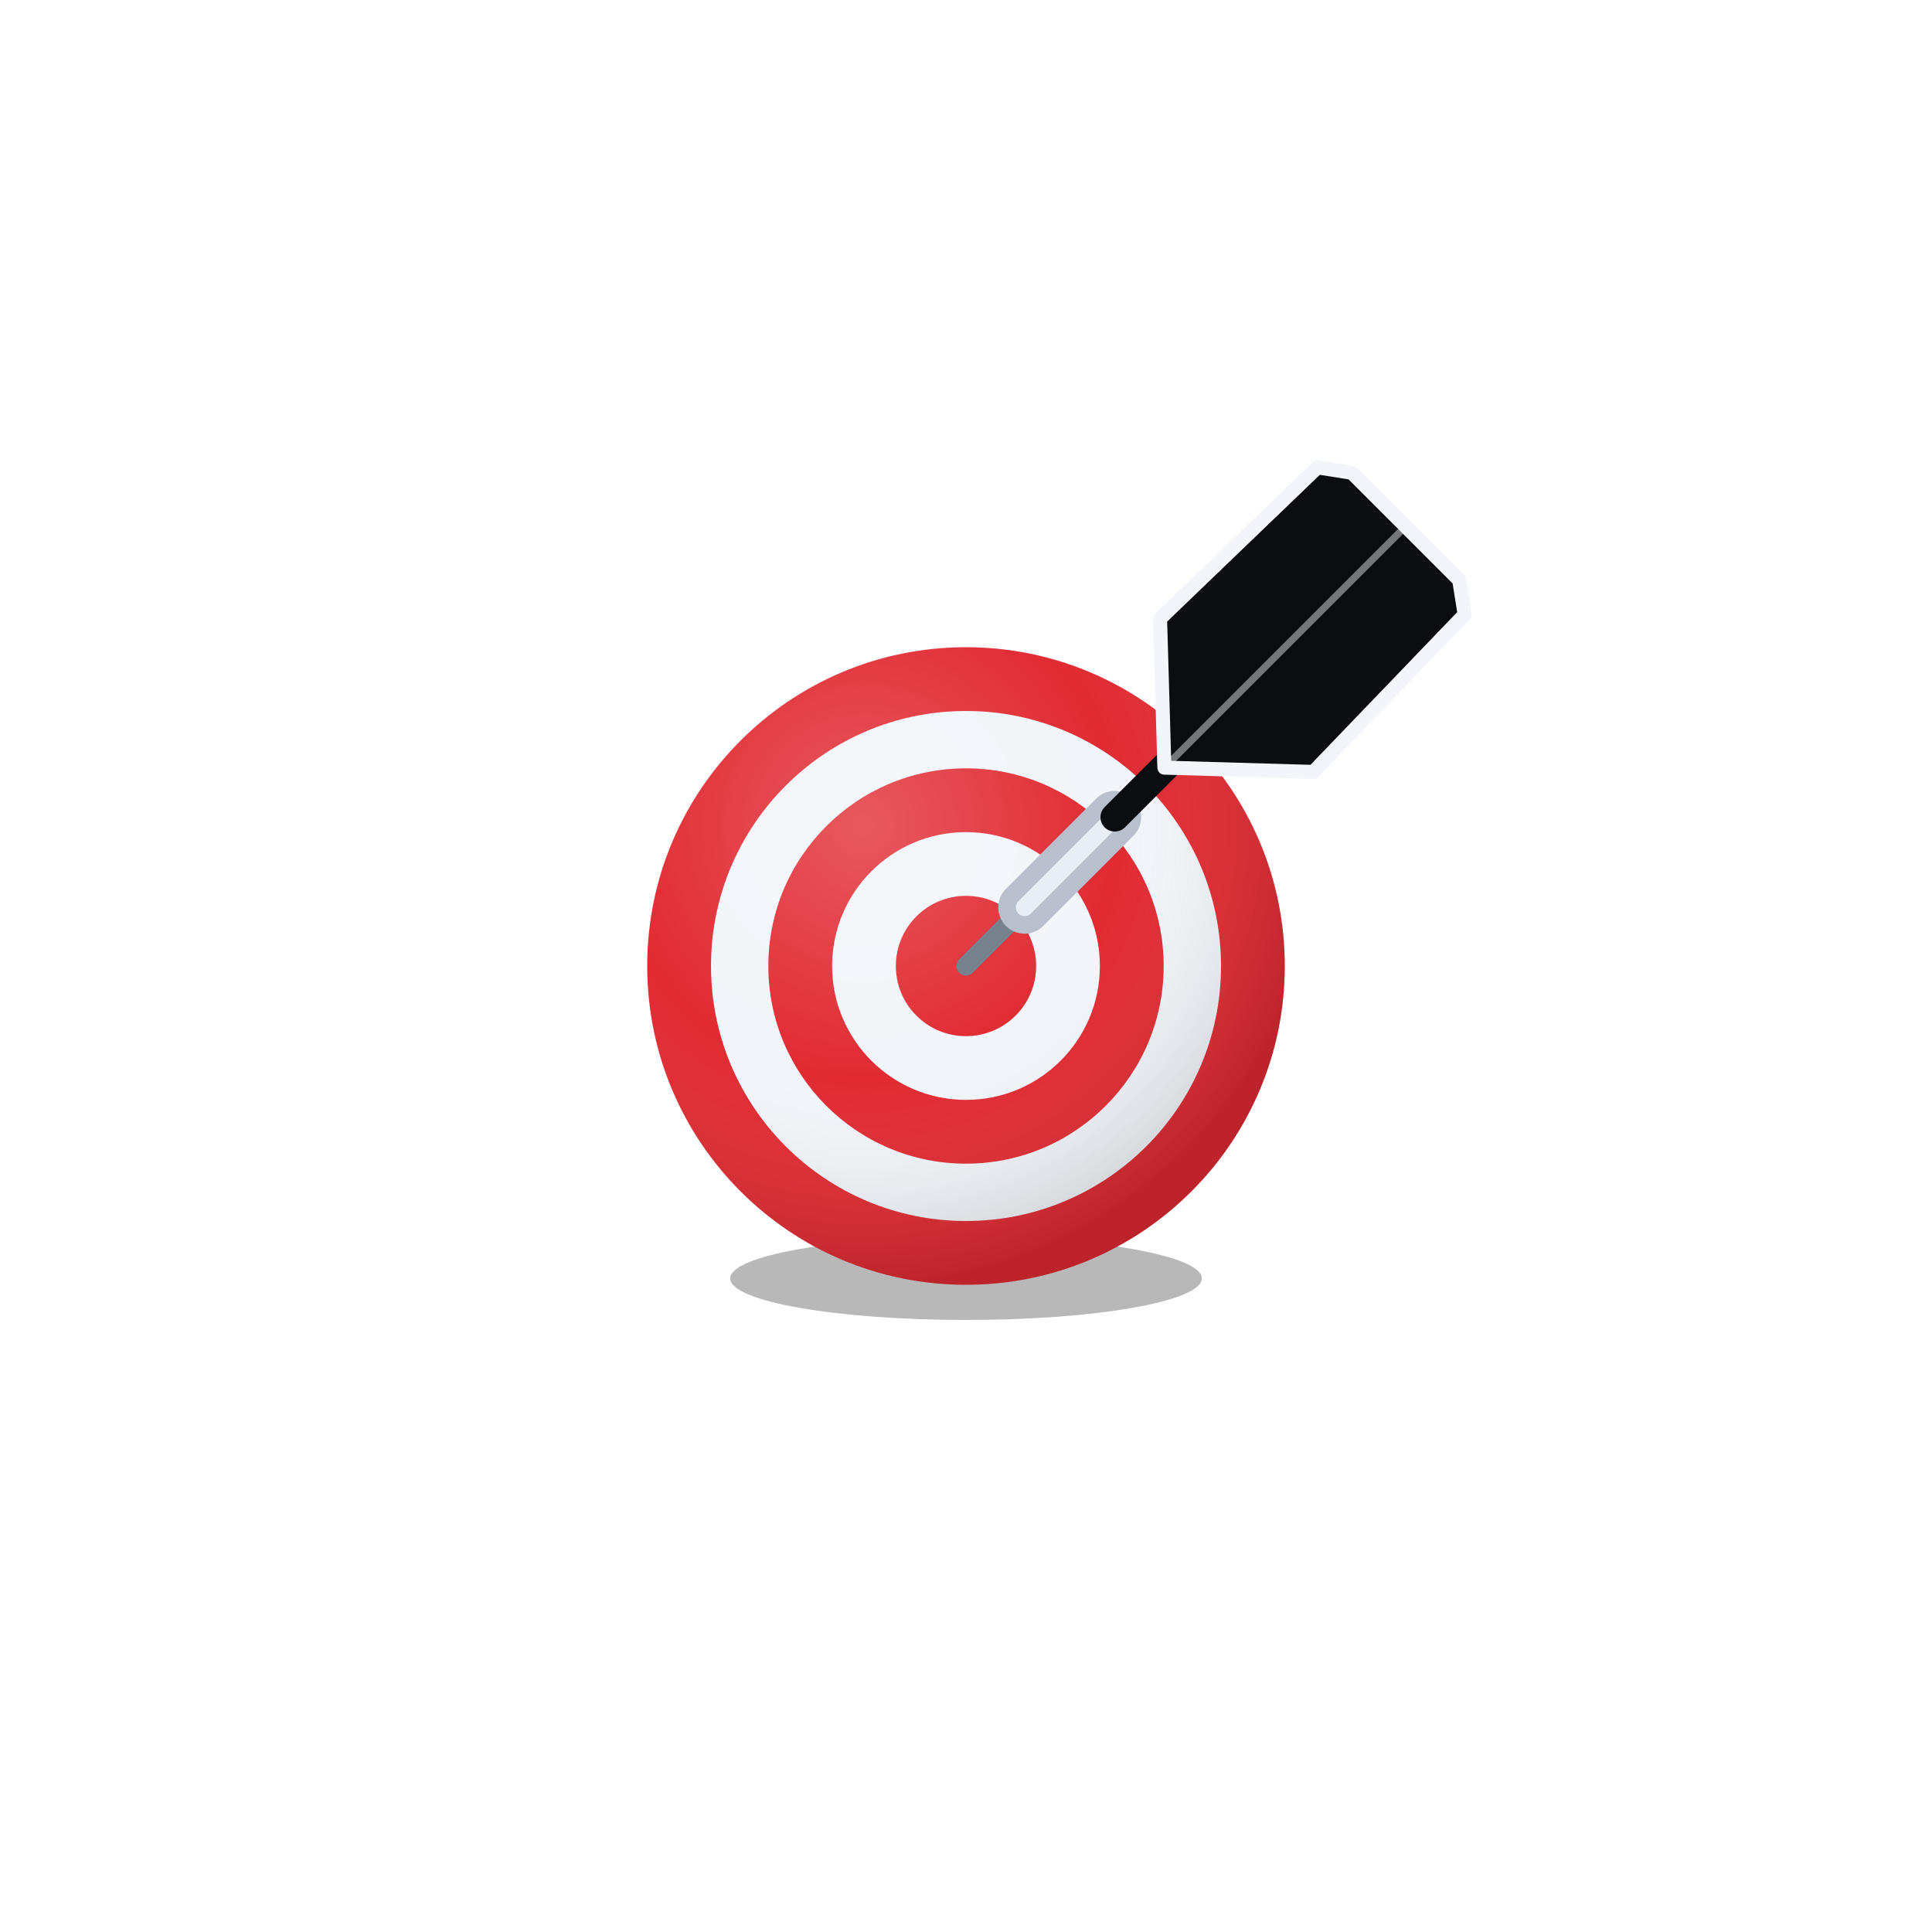
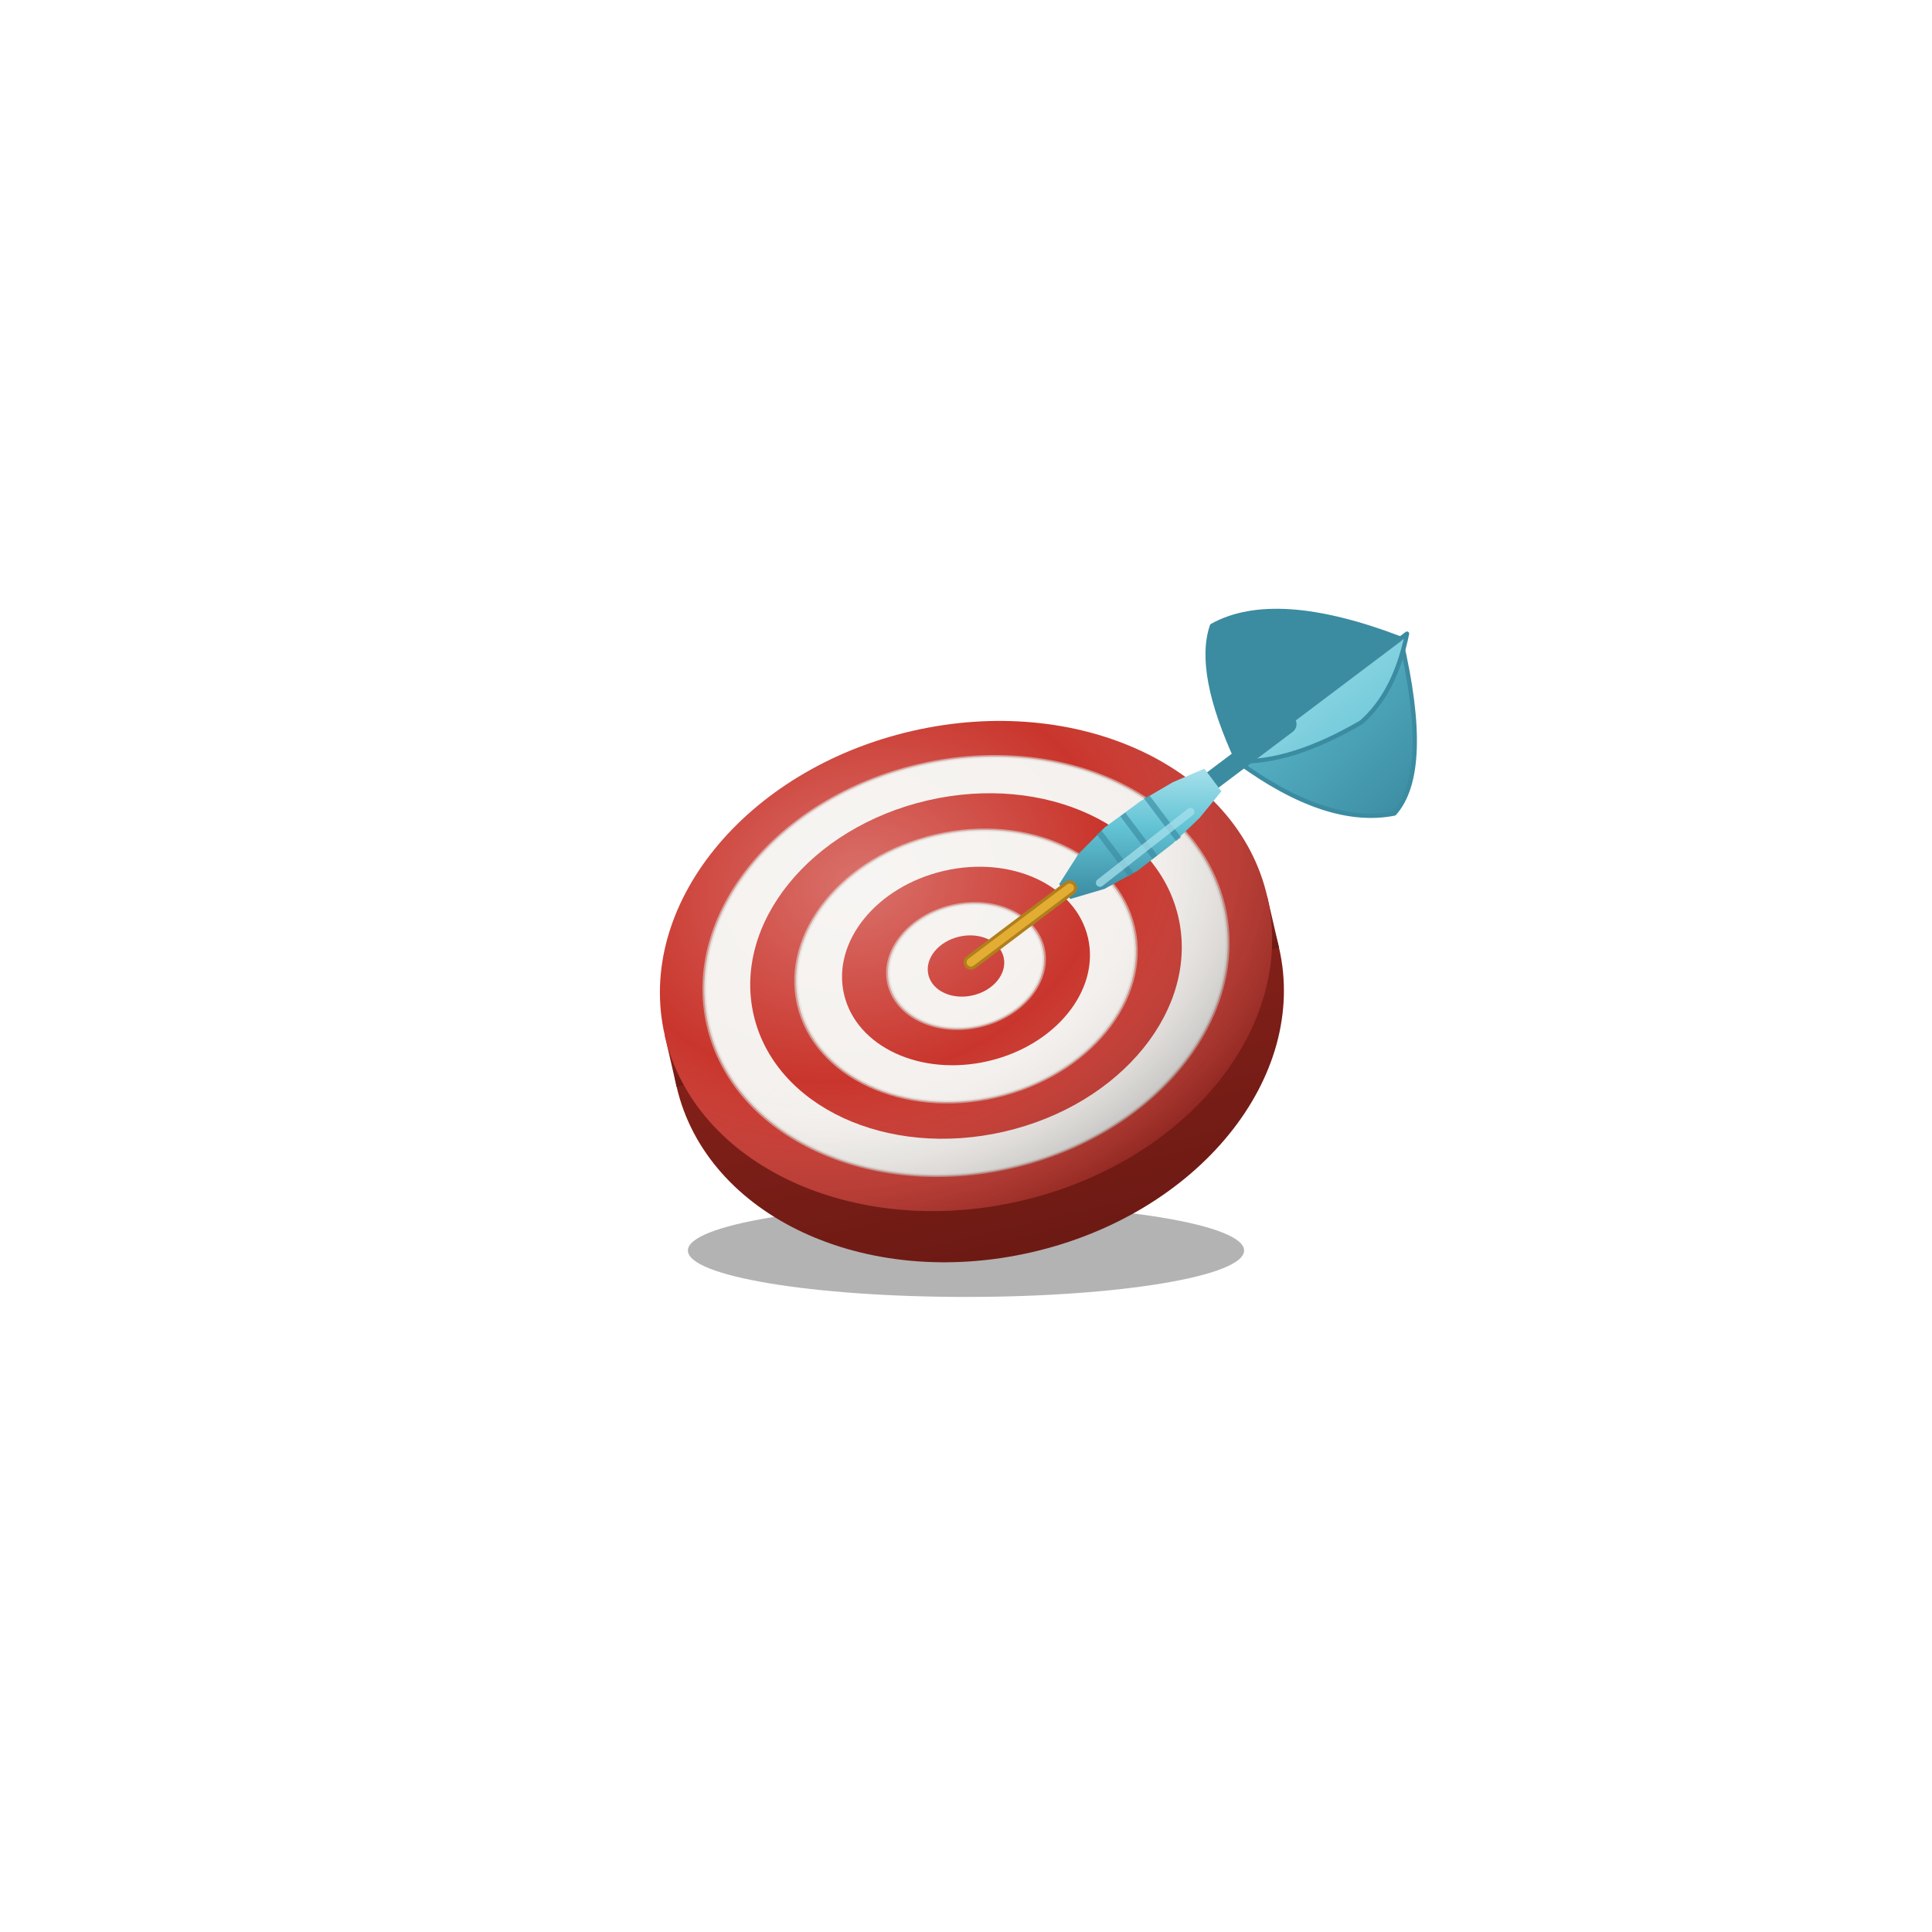
<svg xmlns="http://www.w3.org/2000/svg" viewBox="0 0 512 512" width="512" height="512" role="img" aria-label="Darts TV Guide">
  <defs>
-     <radialGradient id="bgg" cx="50%" cy="36%" r="80%">
+     <radialGradient id="bg" cx="50%" cy="36%" r="80%">
      <stop offset="0" stop-color="#272c36" />
      <stop offset="1" stop-color="#13161d" />
    </radialGradient>
-     <radialGradient id="sheen" cx="34%" cy="28%" r="72%">
-       <stop offset="0" stop-color="#fff" stop-opacity=".22" />
-       <stop offset="0.55" stop-color="#fff" stop-opacity="0" />
-       <stop offset="1" stop-color="#000" stop-opacity=".16" />
+     <linearGradient id="rim" x1="0" y1="0" x2="0" y2="1">
+       <stop offset="0" stop-color="#96251e" />
+       <stop offset="1" stop-color="#6d1a14" />
+     </linearGradient>
+     <radialGradient id="face" cx="36%" cy="28%" r="78%">
+       <stop offset="0" stop-color="#fff" stop-opacity=".30" />
+       <stop offset="0.52" stop-color="#fff" stop-opacity="0" />
+       <stop offset="1" stop-color="#000" stop-opacity=".30" />
    </radialGradient>
+     <linearGradient id="barrel" x1="0" y1="0" x2="0" y2="1">
+       <stop offset="0" stop-color="#a6e0ec" />
+       <stop offset="0.45" stop-color="#62c3d4" />
+       <stop offset="1" stop-color="#3b8ba1" />
+     </linearGradient>
+     <linearGradient id="vaneA" x1="0" y1="0" x2="1" y2="1">
+       <stop offset="0" stop-color="#a6e0ec" />
+       <stop offset="1" stop-color="#62c3d4" />
+     </linearGradient>
+     <linearGradient id="vaneB" x1="0" y1="0" x2="1" y2="1">
+       <stop offset="0" stop-color="#62c3d4" />
+       <stop offset="1" stop-color="#3b8ba1" />
+     </linearGradient>
  </defs>
-   <ellipse cx="256.0" cy="338.8" rx="62.5" ry="11.0" fill="#000" opacity=".28" />
-   <circle cx="256.0" cy="256.0" r="84.48" fill="#e12a32" />
-   <circle cx="256.0" cy="256.0" r="67.58" fill="#f2f5f9" />
-   <circle cx="256.0" cy="256.0" r="52.38" fill="#e12a32" />
-   <circle cx="256.0" cy="256.0" r="35.48" fill="#f2f5f9" />
-   <circle cx="256.0" cy="256.0" r="18.59" fill="#e12a32" />
-   <circle cx="256.0" cy="256.0" r="84.48" fill="url(#sheen)" />
-   <line x1="256.00" y1="256.00" x2="271.53" y2="240.47" stroke="#78828f" stroke-width="5.07" stroke-linecap="round" />
-   <line x1="271.53" y1="240.47" x2="295.43" y2="216.57" stroke="#b7c0cc" stroke-width="13.94" stroke-linecap="round" />
-   <line x1="271.53" y1="240.47" x2="295.43" y2="216.57" stroke="#e9eef4" stroke-width="4.65" stroke-linecap="round" />
-   <line x1="295.43" y1="216.57" x2="315.14" y2="196.86" stroke="#0b0d11" stroke-width="7.60" stroke-linecap="round" />
-   <path d="M308.57,203.43 L348.05,204.57 L388.15,162.85 L386.70,153.73 L358.27,125.30 L349.15,123.85 L307.43,163.95 Z" fill="#0b0d11" stroke="#f2f5f9" stroke-width="3.72" stroke-linejoin="round" />
-   <line x1="308.57" y1="203.43" x2="372.49" y2="139.51" stroke="#f2f5f9" stroke-width="1.86" opacity=".45" />
+   <ellipse cx="256.0" cy="331.4" rx="73.7" ry="12.3" fill="#000" opacity=".30" />
+   <g transform="translate(256.00,256.00) rotate(-13.0)">
+     <ellipse cx="0" cy="13.93" rx="81.92" ry="63.90" fill="url(#rim)" />
+     <rect x="-81.92" y="0" width="163.84" height="13.93" fill="url(#rim)" />
+     <g transform="scale(1,0.78)">
+       <circle cx="0" cy="0" r="81.92" fill="#c9352c" />
+       <circle cx="0" cy="0" r="70.04" fill="#f4f1ee" />
+       <circle cx="0" cy="0" r="70.04" fill="none" stroke="#d8d2cc" stroke-width="0.98" opacity=".6" />
+       <circle cx="0" cy="0" r="57.75" fill="#c9352c" />
+       <circle cx="0" cy="0" r="45.47" fill="#f4f1ee" />
+       <circle cx="0" cy="0" r="45.47" fill="none" stroke="#d8d2cc" stroke-width="0.98" opacity=".6" />
+       <circle cx="0" cy="0" r="33.18" fill="#c9352c" />
+       <circle cx="0" cy="0" r="20.89" fill="#f4f1ee" />
+       <circle cx="0" cy="0" r="20.89" fill="none" stroke="#d8d2cc" stroke-width="0.98" opacity=".6" />
+       <circle cx="0" cy="0" r="10.24" fill="#c9352c" />
+       <circle cx="0" cy="0" r="81.92" fill="url(#face)" />
+     </g>
+   </g>
+   <path d="M327.97,201.77 Q351.64,219.13 369.52,215.59 Q379.44,204.50 371.15,169.23 Z" fill="url(#vaneB)" stroke="#3b8ba1" stroke-width="1.15" stroke-linejoin="round" />
+   <path d="M327.97,201.77 Q316.99,178.04 321.20,165.84 Q337.89,156.54 371.15,169.23 Z" fill="#3b8ba1" stroke="#3b8ba1" stroke-width="1.15" stroke-linejoin="round" />
+   <path d="M327.97,201.77 Q342.16,202.28 360.78,191.41 Q369.72,183.51 372.87,167.93 Z" fill="url(#vaneA)" stroke="#3b8ba1" stroke-width="1.15" stroke-linejoin="round" />
+   <line x1="327.97" y1="201.77" x2="371.15" y2="169.23" stroke="#3b8ba1" stroke-width="1.31" stroke-opacity=".55" />
+   <line x1="321.42" y1="206.70" x2="341.05" y2="191.91" stroke="#3b8ba1" stroke-width="5.08" stroke-linecap="round" stroke-opacity="1.0" />
+   <polygon points="283.64,238.24 292.71,235.56 301.42,230.80 310.76,223.58 317.92,216.74 323.68,209.69 319.17,203.71 310.80,207.30 302.26,212.30 292.75,219.28 285.76,226.35 280.69,234.32" fill="url(#barrel)" />
+   <line x1="299.77" y1="231.86" x2="291.26" y2="220.58" stroke="#3b8ba1" stroke-width="1.64" stroke-opacity=".65" />
+   <line x1="306.05" y1="227.13" x2="297.55" y2="215.85" stroke="#3b8ba1" stroke-width="1.64" stroke-opacity=".65" />
+   <line x1="312.33" y1="222.40" x2="303.83" y2="211.11" stroke="#3b8ba1" stroke-width="1.64" stroke-opacity=".65" />
+   <line x1="291.49" y1="233.95" x2="315.48" y2="215.15" stroke="#a6e0ec" stroke-width="2.13" stroke-linecap="round" stroke-opacity=".75" />
+   <line x1="257.31" y1="255.01" x2="283.48" y2="235.29" stroke="#b07f1c" stroke-width="3.93" stroke-linecap="round" stroke-opacity="1.0" />
+   <line x1="257.31" y1="255.01" x2="283.48" y2="235.29" stroke="#e3ad33" stroke-width="2.29" stroke-linecap="round" stroke-opacity="1.0" />
</svg>
